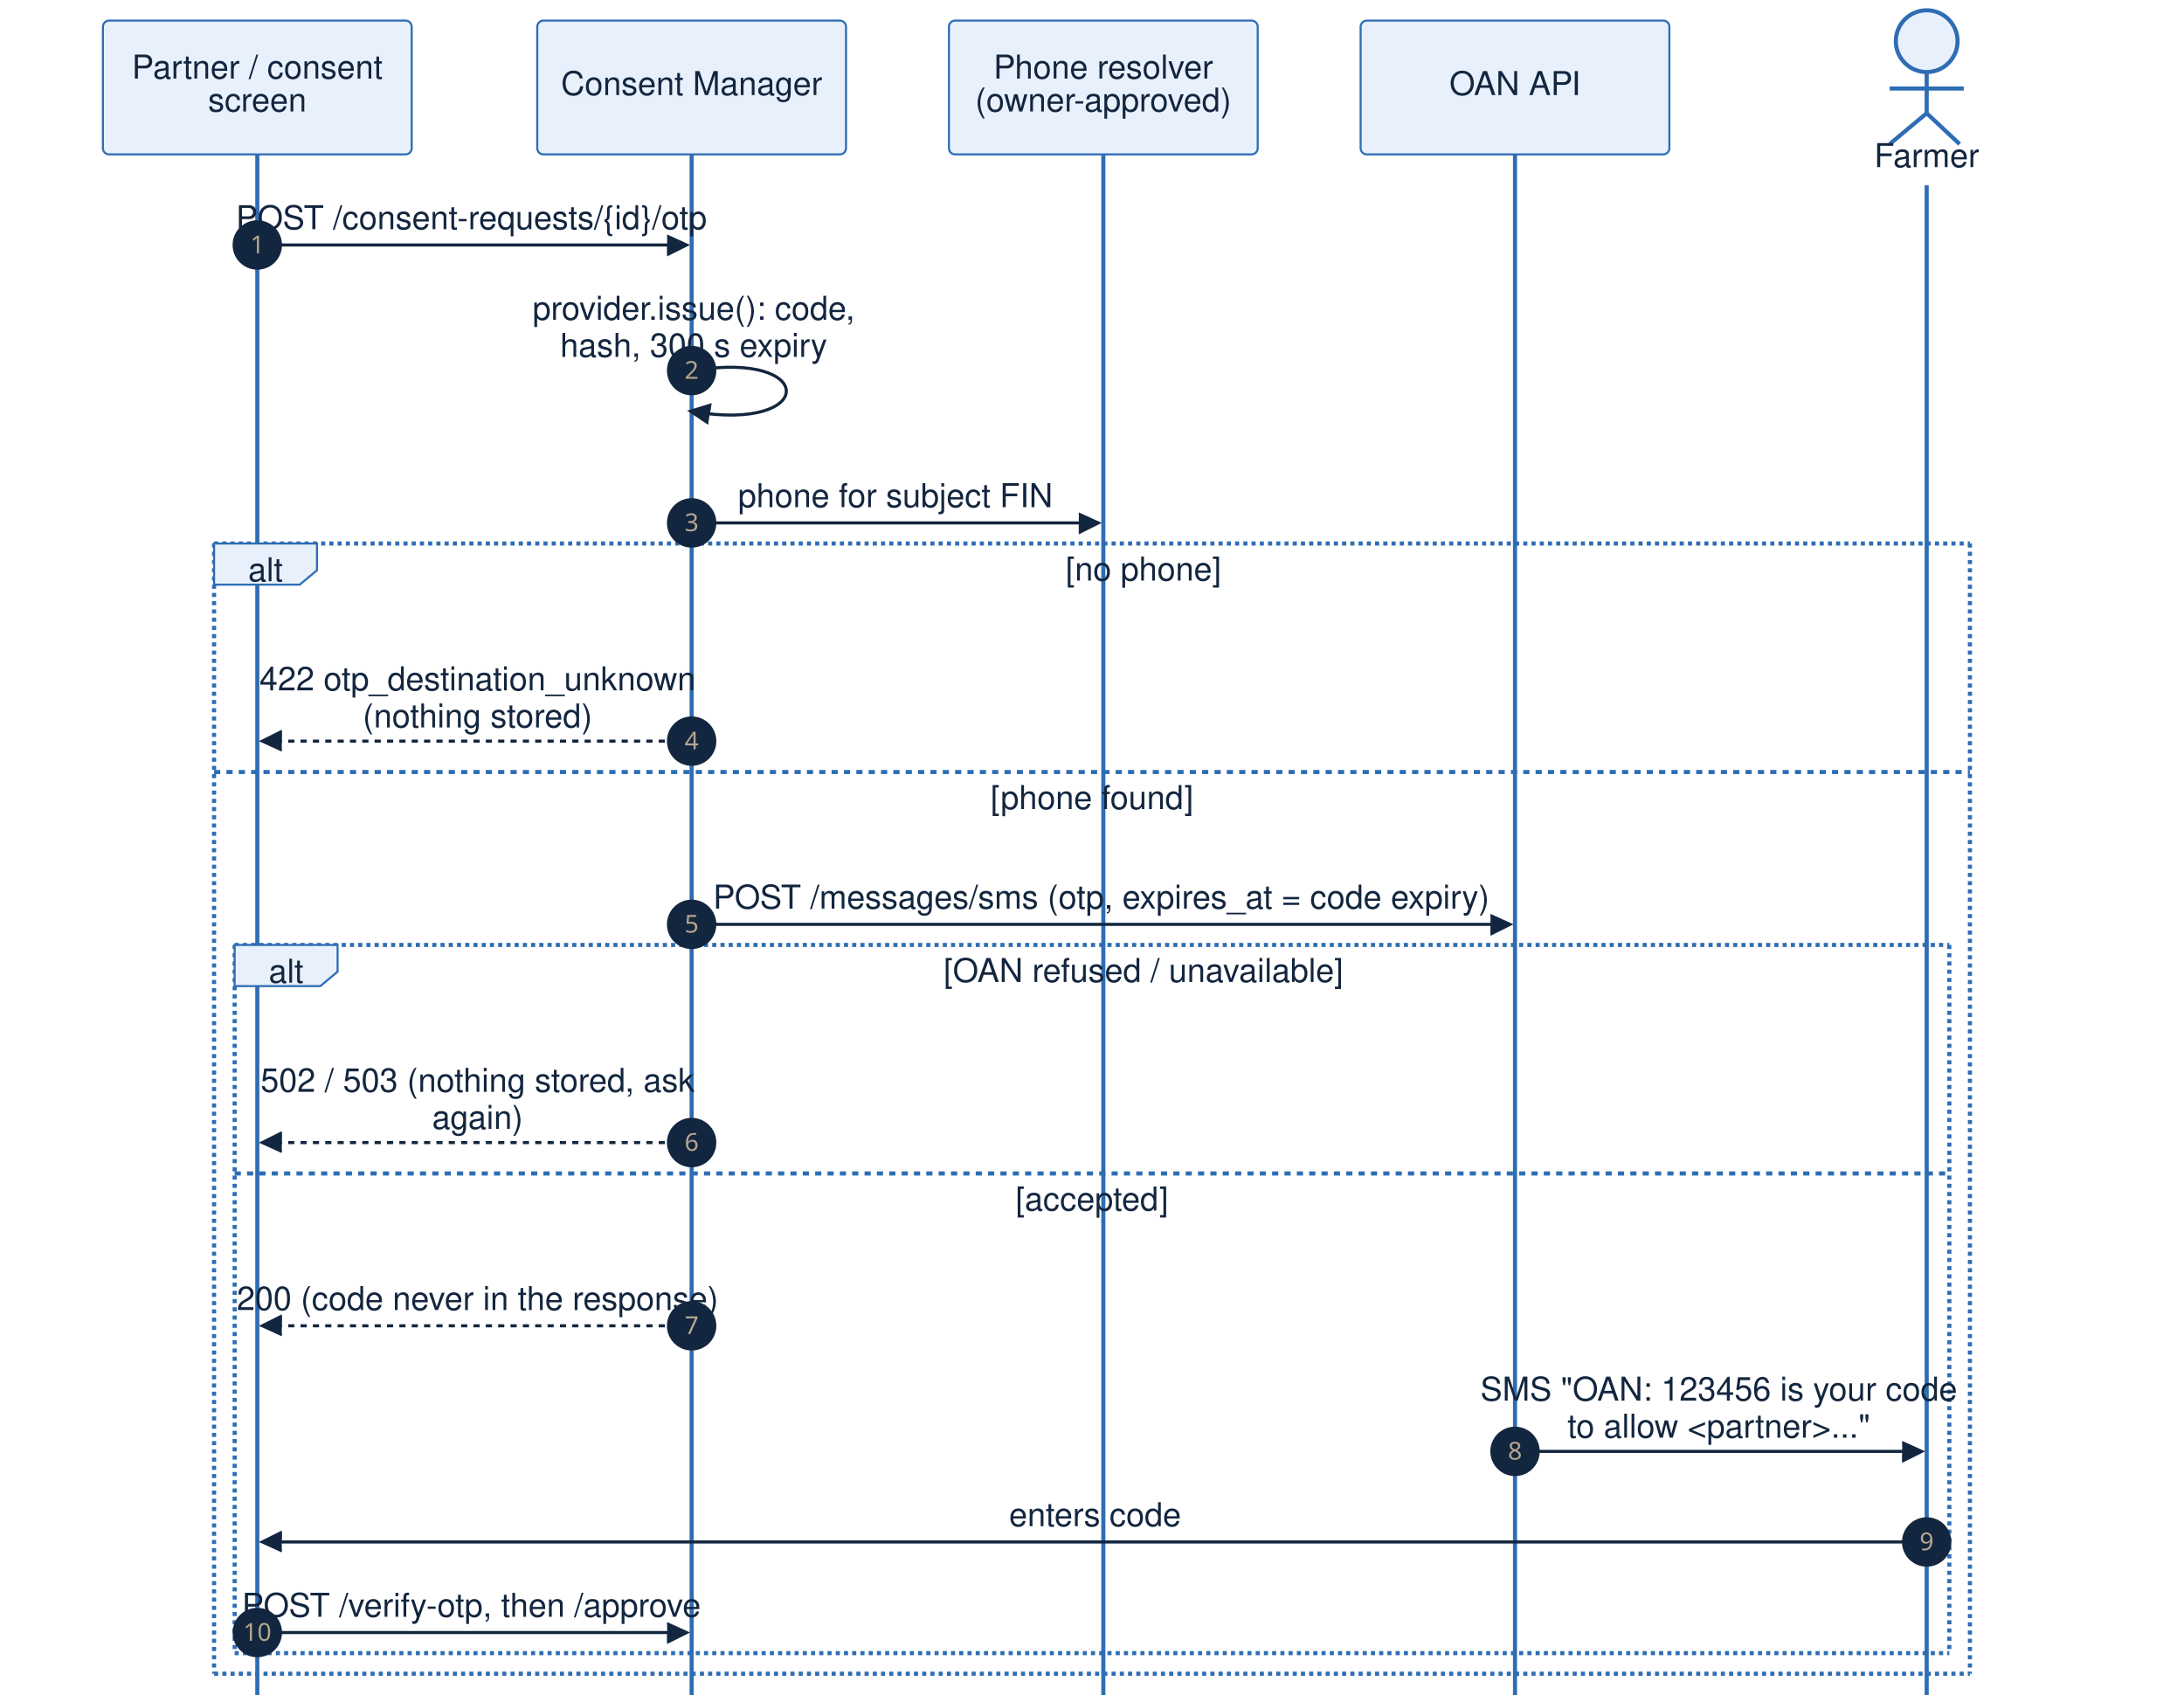
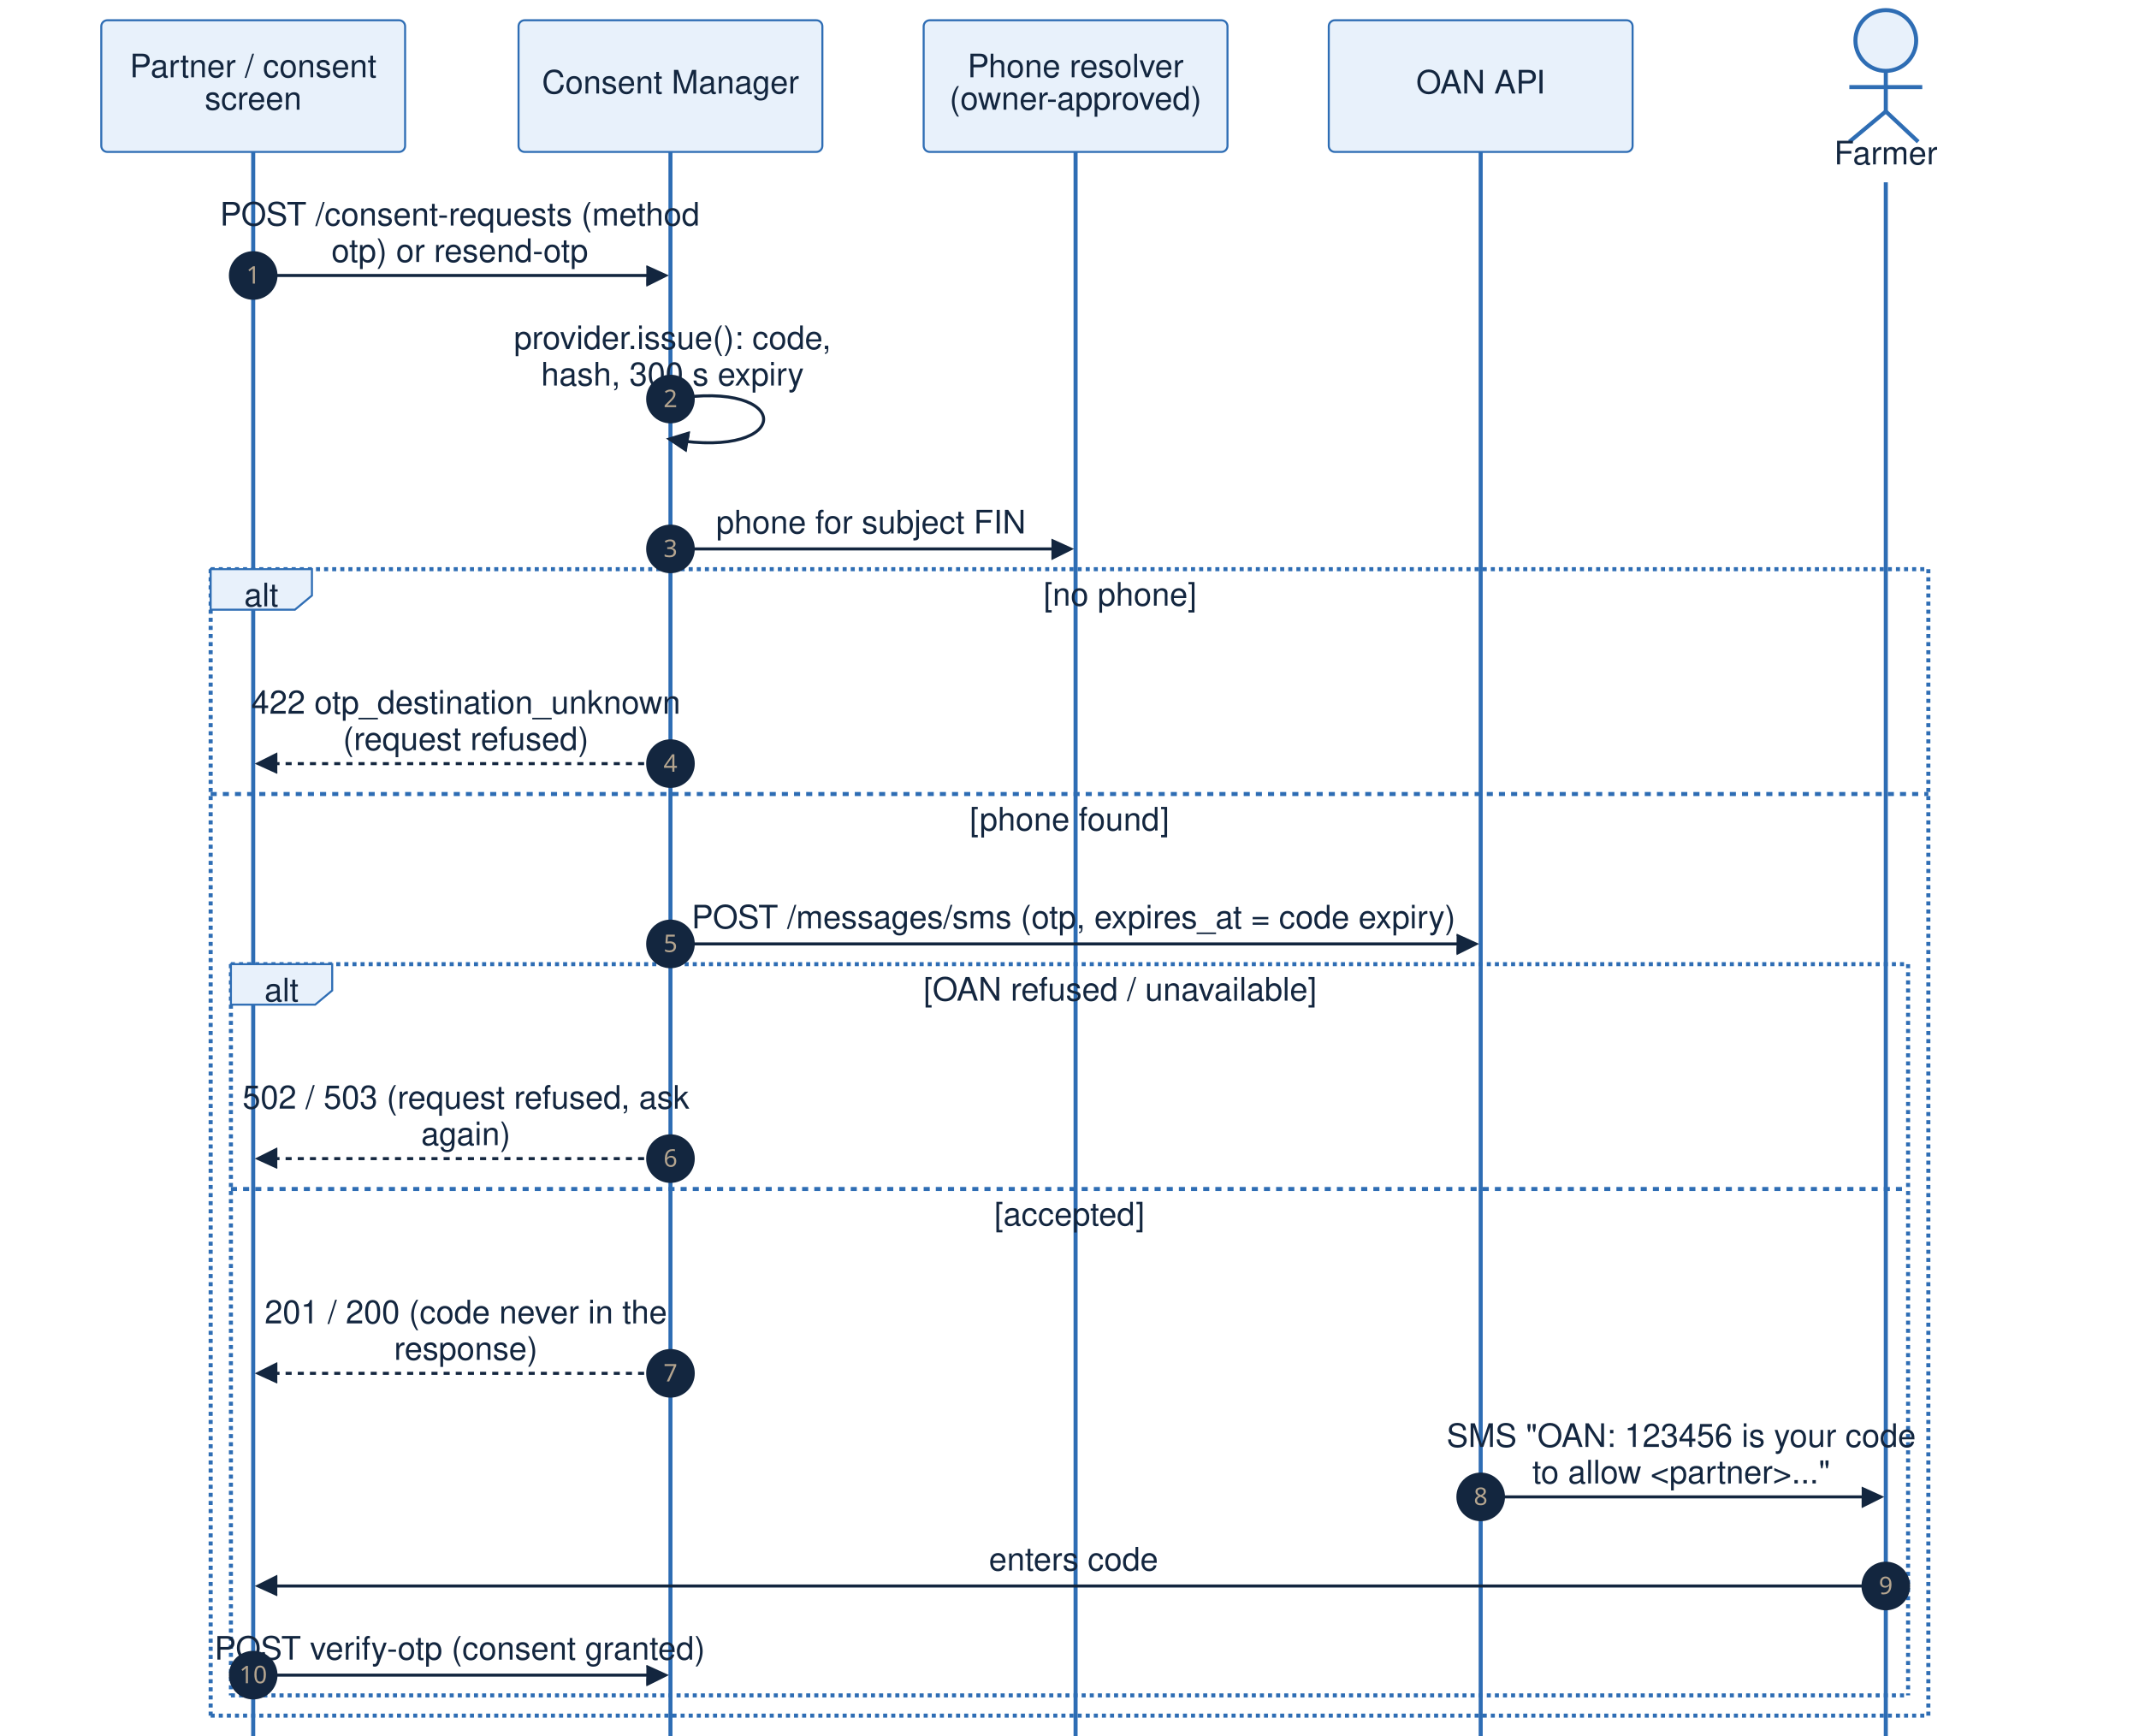
- <svg xmlns="http://www.w3.org/2000/svg" id="my-svg" width="100%" style="max-width: 1061px; background-color: white;" viewBox="-50 -10 1061 823" role="graphics-document document" aria-roledescription="sequence">
+ <svg xmlns="http://www.w3.org/2000/svg" id="my-svg" width="100%" style="max-width: 1056px; background-color: white;" viewBox="-50 -10 1056 857" role="graphics-document document" aria-roledescription="sequence">
  <g>
-     <line id="actor4" x1="886" y1="80" x2="886" y2="2000" class="actor-line 200" stroke-width="0.5px" stroke="#999" name="F" data-et="life-line" data-id="F" />
+     <line id="actor4" x1="881" y1="80" x2="881" y2="2000" class="actor-line 200" stroke-width="0.5px" stroke="#999" name="F" data-et="life-line" data-id="F" />
  </g>
  <g>
-     <line id="actor3" x1="686" y1="65" x2="686" y2="2000" class="actor-line 200" stroke-width="0.5px" stroke="#999" name="OAN" data-et="life-line" data-id="OAN" />
+     <line id="actor3" x1="681" y1="65" x2="681" y2="2000" class="actor-line 200" stroke-width="0.5px" stroke="#999" name="OAN" data-et="life-line" data-id="OAN" />
    <g id="root-3" data-et="participant" data-type="participant" data-id="OAN">
-       <rect x="611" y="0" fill="#eaeaea" stroke="#666" width="150" height="65" name="OAN" rx="3" ry="3" class="actor actor-top" />
-       <text x="686" y="32.5" dominant-baseline="central" alignment-baseline="central" class="actor actor-box" style="text-anchor: middle; font-size: 16px; font-weight: 400;">
-         <tspan x="686" dy="0">OAN API</tspan>
+       <rect x="606" y="0" fill="#eaeaea" stroke="#666" width="150" height="65" name="OAN" rx="3" ry="3" class="actor actor-top" />
+       <text x="681" y="32.5" dominant-baseline="central" alignment-baseline="central" class="actor actor-box" style="text-anchor: middle; font-size: 16px; font-weight: 400;">
+         <tspan x="681" dy="0">OAN API</tspan>
      </text>
    </g>
  </g>
  <g>
-     <line id="actor2" x1="486" y1="65" x2="486" y2="2000" class="actor-line 200" stroke-width="0.5px" stroke="#999" name="Res" data-et="life-line" data-id="Res" />
+     <line id="actor2" x1="481" y1="65" x2="481" y2="2000" class="actor-line 200" stroke-width="0.5px" stroke="#999" name="Res" data-et="life-line" data-id="Res" />
    <g id="root-2" data-et="participant" data-type="participant" data-id="Res">
-       <rect x="411" y="0" fill="#eaeaea" stroke="#666" width="150" height="65" name="Res" rx="3" ry="3" class="actor actor-top" />
-       <text x="486" y="32.5" dominant-baseline="central" alignment-baseline="central" class="actor actor-box" style="text-anchor: middle; font-size: 16px; font-weight: 400;">
-         <tspan x="486" dy="-8">Phone resolver</tspan>
+       <rect x="406" y="0" fill="#eaeaea" stroke="#666" width="150" height="65" name="Res" rx="3" ry="3" class="actor actor-top" />
+       <text x="481" y="32.5" dominant-baseline="central" alignment-baseline="central" class="actor actor-box" style="text-anchor: middle; font-size: 16px; font-weight: 400;">
+         <tspan x="481" dy="-8">Phone resolver</tspan>
      </text>
-       <text x="486" y="32.5" dominant-baseline="central" alignment-baseline="central" class="actor actor-box" style="text-anchor: middle; font-size: 16px; font-weight: 400;">
-         <tspan x="486" dy="8">(owner-approved)</tspan>
+       <text x="481" y="32.5" dominant-baseline="central" alignment-baseline="central" class="actor actor-box" style="text-anchor: middle; font-size: 16px; font-weight: 400;">
+         <tspan x="481" dy="8">(owner-approved)</tspan>
      </text>
    </g>
  </g>
  <g>
-     <line id="actor1" x1="286" y1="65" x2="286" y2="2000" class="actor-line 200" stroke-width="0.5px" stroke="#999" name="CM" data-et="life-line" data-id="CM" />
+     <line id="actor1" x1="281" y1="65" x2="281" y2="2000" class="actor-line 200" stroke-width="0.5px" stroke="#999" name="CM" data-et="life-line" data-id="CM" />
    <g id="root-1" data-et="participant" data-type="participant" data-id="CM">
-       <rect x="211" y="0" fill="#eaeaea" stroke="#666" width="150" height="65" name="CM" rx="3" ry="3" class="actor actor-top" />
-       <text x="286" y="32.5" dominant-baseline="central" alignment-baseline="central" class="actor actor-box" style="text-anchor: middle; font-size: 16px; font-weight: 400;">
-         <tspan x="286" dy="0">Consent Manager</tspan>
+       <rect x="206" y="0" fill="#eaeaea" stroke="#666" width="150" height="65" name="CM" rx="3" ry="3" class="actor actor-top" />
+       <text x="281" y="32.5" dominant-baseline="central" alignment-baseline="central" class="actor actor-box" style="text-anchor: middle; font-size: 16px; font-weight: 400;">
+         <tspan x="281" dy="0">Consent Manager</tspan>
      </text>
    </g>
  </g>
  <g>
    <line id="actor0" x1="75" y1="65" x2="75" y2="2000" class="actor-line 200" stroke-width="0.5px" stroke="#999" name="Partner" data-et="life-line" data-id="Partner" />
    <g id="root-0" data-et="participant" data-type="participant" data-id="Partner">
      <rect x="0" y="0" fill="#eaeaea" stroke="#666" width="150" height="65" name="Partner" rx="3" ry="3" class="actor actor-top" />
      <text x="75" y="32.5" dominant-baseline="central" alignment-baseline="central" class="actor actor-box" style="text-anchor: middle; font-size: 16px; font-weight: 400;">
        <tspan x="75" dy="-8">Partner / consent</tspan>
      </text>
      <text x="75" y="32.5" dominant-baseline="central" alignment-baseline="central" class="actor actor-box" style="text-anchor: middle; font-size: 16px; font-weight: 400;">
        <tspan x="75" dy="8">screen</tspan>
      </text>
    </g>
  </g>
  <style>#my-svg{font-family:Helvetica,Arial,sans-serif;font-size:16px;fill:#13263F;}@keyframes edge-animation-frame{from{stroke-dashoffset:0;}}@keyframes dash{to{stroke-dashoffset:0;}}#my-svg .edge-animation-slow{stroke-dasharray:9,5!important;stroke-dashoffset:900;animation:dash 50s linear infinite;stroke-linecap:round;}#my-svg .edge-animation-fast{stroke-dasharray:9,5!important;stroke-dashoffset:900;animation:dash 20s linear infinite;stroke-linecap:round;}#my-svg .error-icon{fill:#F4F6F8;}#my-svg .error-text{fill:#0b0907;stroke:#0b0907;}#my-svg .edge-thickness-normal{stroke-width:1px;}#my-svg .edge-thickness-thick{stroke-width:3.5px;}#my-svg .edge-pattern-solid{stroke-dasharray:0;}#my-svg .edge-thickness-invisible{stroke-width:0;fill:none;}#my-svg .edge-pattern-dashed{stroke-dasharray:3;}#my-svg .edge-pattern-dotted{stroke-dasharray:2;}#my-svg .marker{fill:#4A5A70;stroke:#4A5A70;}#my-svg .marker.cross{stroke:#4A5A70;}#my-svg svg{font-family:Helvetica,Arial,sans-serif;font-size:16px;}#my-svg p{margin:0;}#my-svg .actor{stroke:#2E6DB4;fill:#E8F1FB;stroke-width:1;}#my-svg rect.actor.outer-path[data-look="neo"]{filter:drop-shadow( 1px 2px 2px rgba(185,185,185,1));}#my-svg rect.note[data-look="neo"]{stroke:#C9A227;fill:#FFF8D6;filter:drop-shadow( 1px 2px 2px rgba(185,185,185,1));}#my-svg text.actor&gt;tspan{fill:#13263F;stroke:none;}#my-svg .actor-line{stroke:#2E6DB4;}#my-svg .innerArc{stroke-width:1.5;stroke-dasharray:none;}#my-svg .messageLine0{stroke-width:1.5;stroke-dasharray:none;stroke:#13263F;}#my-svg .messageLine1{stroke-width:1.5;stroke-dasharray:2,2;stroke:#13263F;}#my-svg [id$="-arrowhead"] path{fill:#13263F;stroke:#13263F;}#my-svg .sequenceNumber{fill:#b5a58f;}#my-svg [id$="-sequencenumber"]{fill:#13263F;}#my-svg [id$="-crosshead"] path{fill:#13263F;stroke:#13263F;}#my-svg .messageText{fill:#13263F;stroke:none;}#my-svg .labelBox{stroke:#2E6DB4;fill:#E8F1FB;filter:none;}#my-svg .labelText,#my-svg .labelText&gt;tspan{fill:#13263F;stroke:none;}#my-svg .loopText,#my-svg .loopText&gt;tspan{fill:#13263F;stroke:none;}#my-svg .sectionTitle,#my-svg .sectionTitle&gt;tspan{fill:#13263F;stroke:none;}#my-svg .loopLine{stroke-width:2px;stroke-dasharray:2,2;stroke:#2E6DB4;fill:#2E6DB4;}#my-svg .note{stroke:#C9A227;fill:#FFF8D6;}#my-svg .noteText,#my-svg .noteText&gt;tspan{fill:#333;stroke:none;font-weight:normal;}#my-svg .activation0{fill:#FFF4E0;stroke:hsl(38.71, 100%, 83.922%);}#my-svg .activation1{fill:#FFF4E0;stroke:hsl(38.71, 100%, 83.922%);}#my-svg .activation2{fill:#FFF4E0;stroke:hsl(38.71, 100%, 83.922%);}#my-svg .actorPopupMenu{position:absolute;}#my-svg .actorPopupMenuPanel{position:absolute;fill:#E8F1FB;box-shadow:0px 8px 16px 0px rgba(0,0,0,0.2);filter:drop-shadow(3px 5px 2px rgb(0 0 0 / 0.4));}#my-svg .actor-man circle,#my-svg line{fill:#E8F1FB;stroke-width:2px;}#my-svg g rect.rect{filter:drop-shadow( 1px 2px 2px rgba(185,185,185,1));stroke:#2E6DB4;}#my-svg .node .neo-node{stroke:#2E6DB4;}#my-svg [data-look="neo"].node rect,#my-svg [data-look="neo"].cluster rect,#my-svg [data-look="neo"].node polygon{stroke:url(#my-svg-gradient);filter:drop-shadow( 1px 2px 2px rgba(185,185,185,1));}#my-svg [data-look="neo"].swimlane.cluster rect{filter:none;}#my-svg [data-look="neo"].node path{stroke:url(#my-svg-gradient);stroke-width:1px;}#my-svg [data-look="neo"].node .outer-path{filter:drop-shadow( 1px 2px 2px rgba(185,185,185,1));}#my-svg [data-look="neo"].node .neo-line path{stroke:#2E6DB4;filter:none;}#my-svg [data-look="neo"].node circle{stroke:url(#my-svg-gradient);filter:drop-shadow( 1px 2px 2px rgba(185,185,185,1));}#my-svg [data-look="neo"].node circle .state-start{fill:#000000;}#my-svg [data-look="neo"].icon-shape .icon{fill:url(#my-svg-gradient);filter:drop-shadow( 1px 2px 2px rgba(185,185,185,1));}#my-svg [data-look="neo"].icon-shape .icon-neo path{stroke:url(#my-svg-gradient);filter:drop-shadow( 1px 2px 2px rgba(185,185,185,1));}#my-svg :root{--mermaid-font-family:"trebuchet ms",verdana,arial,sans-serif;}</style>
  <g />
  <defs>
    <symbol id="my-svg-computer" width="24" height="24">
      <path transform="scale(.5)" d="M2 2v13h20v-13h-20zm18 11h-16v-9h16v9zm-10.228 6l.466-1h3.524l.467 1h-4.457zm14.228 3h-24l2-6h2.104l-1.33 4h18.45l-1.297-4h2.073l2 6zm-5-10h-14v-7h14v7z" />
    </symbol>
  </defs>
  <defs>
    <symbol id="my-svg-database" fill-rule="evenodd" clip-rule="evenodd">
      <path transform="scale(.5)" d="M12.258.001l.256.004.255.005.253.008.251.01.249.012.247.015.246.016.242.019.241.02.239.023.236.024.233.027.231.028.229.031.225.032.223.034.22.036.217.038.214.04.211.041.208.043.205.045.201.046.198.048.194.05.191.051.187.053.183.054.18.056.175.057.172.059.168.06.163.061.16.063.155.064.15.066.074.033.073.033.071.034.07.034.069.035.068.035.067.035.066.035.064.036.064.036.062.036.06.036.06.037.058.037.058.037.055.038.055.038.053.038.052.038.051.039.05.039.048.039.047.039.045.04.044.04.043.04.041.04.04.041.039.041.037.041.036.041.034.041.033.042.032.042.03.042.029.042.027.042.026.043.024.043.023.043.021.043.02.043.018.044.017.043.015.044.013.044.012.044.011.045.009.044.007.045.006.045.004.045.002.045.001.045v17l-.001.045-.002.045-.004.045-.006.045-.007.045-.009.044-.011.045-.012.044-.013.044-.015.044-.017.043-.018.044-.02.043-.021.043-.023.043-.024.043-.026.043-.027.042-.029.042-.03.042-.032.042-.033.042-.034.041-.036.041-.037.041-.039.041-.04.041-.041.04-.043.04-.044.04-.045.04-.047.039-.048.039-.05.039-.051.039-.052.038-.053.038-.055.038-.055.038-.058.037-.058.037-.06.037-.06.036-.062.036-.064.036-.064.036-.066.035-.067.035-.068.035-.069.035-.07.034-.071.034-.073.033-.074.033-.15.066-.155.064-.16.063-.163.061-.168.06-.172.059-.175.057-.18.056-.183.054-.187.053-.191.051-.194.05-.198.048-.201.046-.205.045-.208.043-.211.041-.214.04-.217.038-.22.036-.223.034-.225.032-.229.031-.231.028-.233.027-.236.024-.239.023-.241.02-.242.019-.246.016-.247.015-.249.012-.251.01-.253.008-.255.005-.256.004-.258.001-.258-.001-.256-.004-.255-.005-.253-.008-.251-.01-.249-.012-.247-.015-.245-.016-.243-.019-.241-.02-.238-.023-.236-.024-.234-.027-.231-.028-.228-.031-.226-.032-.223-.034-.22-.036-.217-.038-.214-.04-.211-.041-.208-.043-.204-.045-.201-.046-.198-.048-.195-.05-.19-.051-.187-.053-.184-.054-.179-.056-.176-.057-.172-.059-.167-.06-.164-.061-.159-.063-.155-.064-.151-.066-.074-.033-.072-.033-.072-.034-.07-.034-.069-.035-.068-.035-.067-.035-.066-.035-.064-.036-.063-.036-.062-.036-.061-.036-.06-.037-.058-.037-.057-.037-.056-.038-.055-.038-.053-.038-.052-.038-.051-.039-.049-.039-.049-.039-.046-.039-.046-.04-.044-.04-.043-.04-.041-.04-.04-.041-.039-.041-.037-.041-.036-.041-.034-.041-.033-.042-.032-.042-.03-.042-.029-.042-.027-.042-.026-.043-.024-.043-.023-.043-.021-.043-.02-.043-.018-.044-.017-.043-.015-.044-.013-.044-.012-.044-.011-.045-.009-.044-.007-.045-.006-.045-.004-.045-.002-.045-.001-.045v-17l.001-.045.002-.045.004-.045.006-.045.007-.045.009-.044.011-.045.012-.044.013-.044.015-.044.017-.043.018-.044.02-.043.021-.043.023-.043.024-.043.026-.043.027-.042.029-.042.03-.042.032-.042.033-.042.034-.041.036-.041.037-.041.039-.041.04-.041.041-.04.043-.04.044-.04.046-.04.046-.039.049-.039.049-.039.051-.039.052-.038.053-.038.055-.038.056-.038.057-.037.058-.037.06-.037.061-.036.062-.036.063-.036.064-.036.066-.035.067-.035.068-.035.069-.035.07-.034.072-.034.072-.033.074-.033.151-.066.155-.064.159-.063.164-.061.167-.06.172-.059.176-.057.179-.056.184-.054.187-.053.19-.051.195-.05.198-.048.201-.046.204-.045.208-.043.211-.041.214-.04.217-.038.22-.036.223-.034.226-.032.228-.031.231-.028.234-.027.236-.024.238-.023.241-.02.243-.019.245-.016.247-.015.249-.012.251-.01.253-.008.255-.005.256-.004.258-.001.258.001zm-9.258 20.499v.01l.001.021.003.021.004.022.005.021.006.022.007.022.009.023.01.022.011.023.012.023.013.023.015.023.016.024.017.023.018.024.019.024.021.024.022.025.023.024.024.025.052.049.056.05.061.051.066.051.07.051.075.051.079.052.084.052.088.052.092.052.097.052.102.051.105.052.11.052.114.051.119.051.123.051.127.05.131.05.135.05.139.048.144.049.147.047.152.047.155.047.16.045.163.045.167.043.171.043.176.041.178.041.183.039.187.039.19.037.194.035.197.035.202.033.204.031.209.03.212.029.216.027.219.025.222.024.226.021.23.02.233.018.236.016.24.015.243.012.246.01.249.008.253.005.256.004.259.001.26-.001.257-.004.254-.005.25-.008.247-.011.244-.012.241-.014.237-.016.233-.018.231-.021.226-.021.224-.024.22-.026.216-.027.212-.028.21-.031.205-.031.202-.034.198-.034.194-.036.191-.037.187-.039.183-.04.179-.04.175-.042.172-.043.168-.044.163-.045.16-.046.155-.046.152-.047.148-.048.143-.049.139-.049.136-.05.131-.05.126-.05.123-.051.118-.052.114-.051.11-.052.106-.052.101-.052.096-.052.092-.052.088-.053.083-.051.079-.052.074-.052.07-.051.065-.051.06-.051.056-.05.051-.05.023-.024.023-.025.021-.024.02-.024.019-.024.018-.024.017-.024.015-.023.014-.024.013-.023.012-.023.01-.023.01-.022.008-.022.006-.022.006-.022.004-.022.004-.021.001-.021.001-.021v-4.127l-.077.055-.08.053-.083.054-.085.053-.087.052-.09.052-.093.051-.095.05-.097.05-.1.049-.102.049-.105.048-.106.047-.109.047-.111.046-.114.045-.115.045-.118.044-.12.043-.122.042-.124.042-.126.041-.128.04-.13.04-.132.038-.134.038-.135.037-.138.037-.139.035-.142.035-.143.034-.144.033-.147.032-.148.031-.15.03-.151.03-.153.029-.154.027-.156.027-.158.026-.159.025-.161.024-.162.023-.163.022-.165.021-.166.02-.167.019-.169.018-.169.017-.171.016-.173.015-.173.014-.175.013-.175.012-.177.011-.178.01-.179.008-.179.008-.181.006-.182.005-.182.004-.184.003-.184.002h-.37l-.184-.002-.184-.003-.182-.004-.182-.005-.181-.006-.179-.008-.179-.008-.178-.01-.176-.011-.176-.012-.175-.013-.173-.014-.172-.015-.171-.016-.17-.017-.169-.018-.167-.019-.166-.02-.165-.021-.163-.022-.162-.023-.161-.024-.159-.025-.157-.026-.156-.027-.155-.027-.153-.029-.151-.03-.15-.03-.148-.031-.146-.032-.145-.033-.143-.034-.141-.035-.14-.035-.137-.037-.136-.037-.134-.038-.132-.038-.13-.04-.128-.04-.126-.041-.124-.042-.122-.042-.12-.044-.117-.043-.116-.045-.113-.045-.112-.046-.109-.047-.106-.047-.105-.048-.102-.049-.1-.049-.097-.05-.095-.05-.093-.052-.09-.051-.087-.052-.085-.053-.083-.054-.08-.054-.077-.054v4.127zm0-5.654v.011l.001.021.003.021.004.021.005.022.006.022.007.022.009.022.01.022.011.023.012.023.013.023.015.024.016.023.017.024.018.024.019.024.021.024.022.024.023.025.024.024.052.05.056.05.061.05.066.051.07.051.075.052.079.051.084.052.088.052.092.052.097.052.102.052.105.052.11.051.114.051.119.052.123.05.127.051.131.05.135.049.139.049.144.048.147.048.152.047.155.046.16.045.163.045.167.044.171.042.176.042.178.04.183.04.187.038.19.037.194.036.197.034.202.033.204.032.209.03.212.028.216.027.219.025.222.024.226.022.23.02.233.018.236.016.24.014.243.012.246.01.249.008.253.006.256.003.259.001.26-.001.257-.003.254-.006.25-.008.247-.01.244-.012.241-.015.237-.016.233-.018.231-.02.226-.022.224-.024.22-.025.216-.027.212-.029.21-.03.205-.032.202-.033.198-.035.194-.036.191-.037.187-.039.183-.039.179-.041.175-.042.172-.043.168-.044.163-.045.16-.045.155-.047.152-.047.148-.048.143-.048.139-.05.136-.049.131-.05.126-.051.123-.051.118-.051.114-.052.11-.052.106-.052.101-.052.096-.052.092-.052.088-.052.083-.052.079-.052.074-.051.07-.052.065-.051.06-.05.056-.051.051-.049.023-.025.023-.024.021-.025.02-.024.019-.024.018-.024.017-.024.015-.023.014-.023.013-.024.012-.022.01-.023.01-.023.008-.022.006-.022.006-.022.004-.021.004-.022.001-.021.001-.021v-4.139l-.077.054-.08.054-.083.054-.085.052-.087.053-.09.051-.093.051-.095.051-.097.05-.1.049-.102.049-.105.048-.106.047-.109.047-.111.046-.114.045-.115.044-.118.044-.12.044-.122.042-.124.042-.126.041-.128.04-.13.039-.132.039-.134.038-.135.037-.138.036-.139.036-.142.035-.143.033-.144.033-.147.033-.148.031-.15.03-.151.03-.153.028-.154.028-.156.027-.158.026-.159.025-.161.024-.162.023-.163.022-.165.021-.166.02-.167.019-.169.018-.169.017-.171.016-.173.015-.173.014-.175.013-.175.012-.177.011-.178.009-.179.009-.179.007-.181.007-.182.005-.182.004-.184.003-.184.002h-.37l-.184-.002-.184-.003-.182-.004-.182-.005-.181-.007-.179-.007-.179-.009-.178-.009-.176-.011-.176-.012-.175-.013-.173-.014-.172-.015-.171-.016-.17-.017-.169-.018-.167-.019-.166-.02-.165-.021-.163-.022-.162-.023-.161-.024-.159-.025-.157-.026-.156-.027-.155-.028-.153-.028-.151-.03-.15-.03-.148-.031-.146-.033-.145-.033-.143-.033-.141-.035-.14-.036-.137-.036-.136-.037-.134-.038-.132-.039-.13-.039-.128-.04-.126-.041-.124-.042-.122-.043-.12-.043-.117-.044-.116-.044-.113-.046-.112-.046-.109-.046-.106-.047-.105-.048-.102-.049-.1-.049-.097-.05-.095-.051-.093-.051-.09-.051-.087-.053-.085-.052-.083-.054-.08-.054-.077-.054v4.139zm0-5.666v.011l.001.02.003.022.004.021.005.022.006.021.007.022.009.023.01.022.011.023.012.023.013.023.015.023.016.024.017.024.018.023.019.024.021.025.022.024.023.024.024.025.052.05.056.05.061.05.066.051.07.051.075.052.079.051.084.052.088.052.092.052.097.052.102.052.105.051.11.052.114.051.119.051.123.051.127.05.131.05.135.05.139.049.144.048.147.048.152.047.155.046.16.045.163.045.167.043.171.043.176.042.178.04.183.04.187.038.19.037.194.036.197.034.202.033.204.032.209.03.212.028.216.027.219.025.222.024.226.021.23.02.233.018.236.017.24.014.243.012.246.01.249.008.253.006.256.003.259.001.26-.001.257-.003.254-.006.25-.008.247-.01.244-.013.241-.014.237-.016.233-.018.231-.02.226-.022.224-.024.22-.025.216-.027.212-.029.21-.03.205-.032.202-.033.198-.035.194-.036.191-.037.187-.039.183-.039.179-.041.175-.042.172-.043.168-.044.163-.045.16-.045.155-.047.152-.047.148-.048.143-.049.139-.049.136-.049.131-.051.126-.05.123-.051.118-.052.114-.051.11-.052.106-.052.101-.052.096-.052.092-.052.088-.052.083-.052.079-.052.074-.052.07-.051.065-.051.06-.051.056-.05.051-.049.023-.025.023-.025.021-.024.02-.024.019-.024.018-.024.017-.024.015-.023.014-.024.013-.023.012-.023.01-.022.01-.023.008-.022.006-.022.006-.022.004-.022.004-.021.001-.021.001-.021v-4.153l-.077.054-.08.054-.083.053-.085.053-.087.053-.09.051-.093.051-.095.051-.097.05-.1.049-.102.048-.105.048-.106.048-.109.046-.111.046-.114.046-.115.044-.118.044-.12.043-.122.043-.124.042-.126.041-.128.04-.13.039-.132.039-.134.038-.135.037-.138.036-.139.036-.142.034-.143.034-.144.033-.147.032-.148.032-.15.03-.151.03-.153.028-.154.028-.156.027-.158.026-.159.024-.161.024-.162.023-.163.023-.165.021-.166.02-.167.019-.169.018-.169.017-.171.016-.173.015-.173.014-.175.013-.175.012-.177.01-.178.01-.179.009-.179.007-.181.006-.182.006-.182.004-.184.003-.184.001-.185.001-.185-.001-.184-.001-.184-.003-.182-.004-.182-.006-.181-.006-.179-.007-.179-.009-.178-.01-.176-.01-.176-.012-.175-.013-.173-.014-.172-.015-.171-.016-.17-.017-.169-.018-.167-.019-.166-.02-.165-.021-.163-.023-.162-.023-.161-.024-.159-.024-.157-.026-.156-.027-.155-.028-.153-.028-.151-.03-.15-.03-.148-.032-.146-.032-.145-.033-.143-.034-.141-.034-.14-.036-.137-.036-.136-.037-.134-.038-.132-.039-.13-.039-.128-.041-.126-.041-.124-.041-.122-.043-.12-.043-.117-.044-.116-.044-.113-.046-.112-.046-.109-.046-.106-.048-.105-.048-.102-.048-.1-.05-.097-.049-.095-.051-.093-.051-.09-.052-.087-.052-.085-.053-.083-.053-.08-.054-.077-.054v4.153zm8.74-8.179l-.257.004-.254.005-.25.008-.247.011-.244.012-.241.014-.237.016-.233.018-.231.021-.226.022-.224.023-.22.026-.216.027-.212.028-.21.031-.205.032-.202.033-.198.034-.194.036-.191.038-.187.038-.183.04-.179.041-.175.042-.172.043-.168.043-.163.045-.16.046-.155.046-.152.048-.148.048-.143.048-.139.049-.136.05-.131.05-.126.051-.123.051-.118.051-.114.052-.11.052-.106.052-.101.052-.096.052-.092.052-.088.052-.083.052-.079.052-.074.051-.07.052-.065.051-.06.05-.056.05-.051.05-.023.025-.023.024-.021.024-.02.025-.019.024-.018.024-.017.023-.015.024-.014.023-.013.023-.012.023-.01.023-.01.022-.008.022-.006.023-.006.021-.004.022-.004.021-.001.021-.001.021.001.021.001.021.004.021.004.022.006.021.006.023.008.022.01.022.01.023.012.023.013.023.014.023.015.024.017.023.018.024.019.024.02.025.021.024.023.024.023.025.051.05.056.05.06.05.065.051.07.052.074.051.079.052.083.052.088.052.092.052.096.052.101.052.106.052.11.052.114.052.118.051.123.051.126.051.131.05.136.05.139.049.143.048.148.048.152.048.155.046.16.046.163.045.168.043.172.043.175.042.179.041.183.04.187.038.191.038.194.036.198.034.202.033.205.032.21.031.212.028.216.027.22.026.224.023.226.022.231.021.233.018.237.016.241.014.244.012.247.011.25.008.254.005.257.004.26.001.26-.001.257-.004.254-.005.25-.008.247-.011.244-.012.241-.014.237-.016.233-.018.231-.021.226-.022.224-.023.22-.026.216-.027.212-.028.21-.031.205-.032.202-.033.198-.034.194-.036.191-.038.187-.038.183-.04.179-.041.175-.042.172-.043.168-.043.163-.045.16-.046.155-.046.152-.048.148-.048.143-.048.139-.049.136-.05.131-.05.126-.051.123-.051.118-.051.114-.052.11-.052.106-.052.101-.052.096-.052.092-.052.088-.052.083-.052.079-.052.074-.051.07-.052.065-.051.06-.05.056-.05.051-.05.023-.025.023-.024.021-.024.02-.025.019-.024.018-.024.017-.023.015-.024.014-.023.013-.023.012-.023.01-.023.01-.022.008-.022.006-.023.006-.021.004-.022.004-.021.001-.021.001-.021-.001-.021-.001-.021-.004-.021-.004-.022-.006-.021-.006-.023-.008-.022-.01-.022-.01-.023-.012-.023-.013-.023-.014-.023-.015-.024-.017-.023-.018-.024-.019-.024-.02-.025-.021-.024-.023-.024-.023-.025-.051-.05-.056-.05-.06-.05-.065-.051-.07-.052-.074-.051-.079-.052-.083-.052-.088-.052-.092-.052-.096-.052-.101-.052-.106-.052-.11-.052-.114-.052-.118-.051-.123-.051-.126-.051-.131-.05-.136-.05-.139-.049-.143-.048-.148-.048-.152-.048-.155-.046-.16-.046-.163-.045-.168-.043-.172-.043-.175-.042-.179-.041-.183-.04-.187-.038-.191-.038-.194-.036-.198-.034-.202-.033-.205-.032-.21-.031-.212-.028-.216-.027-.22-.026-.224-.023-.226-.022-.231-.021-.233-.018-.237-.016-.241-.014-.244-.012-.247-.011-.25-.008-.254-.005-.257-.004-.26-.001-.26.001z" />
    </symbol>
  </defs>
  <defs>
    <symbol id="my-svg-clock" width="24" height="24">
      <path transform="scale(.5)" d="M12 2c5.514 0 10 4.486 10 10s-4.486 10-10 10-10-4.486-10-10 4.486-10 10-10zm0-2c-6.627 0-12 5.373-12 12s5.373 12 12 12 12-5.373 12-12-5.373-12-12-12zm5.848 12.459c.202.038.202.333.001.372-1.907.361-6.045 1.111-6.547 1.111-.719 0-1.301-.582-1.301-1.301 0-.512.77-5.447 1.125-7.445.034-.192.312-.181.343.014l.985 6.238 5.394 1.011z" />
    </symbol>
  </defs>
  <defs>
    <marker id="my-svg-arrowhead" refX="7.9" refY="5" markerUnits="userSpaceOnUse" markerWidth="12" markerHeight="12" orient="auto-start-reverse">
      <path d="M -1 0 L 10 5 L 0 10 z" />
    </marker>
  </defs>
  <defs>
    <marker id="my-svg-crosshead" markerWidth="15" markerHeight="8" orient="auto" refX="4" refY="4.5">
      <path fill="none" stroke="#000000" stroke-width="1pt" d="M 1,2 L 6,7 M 6,2 L 1,7" style="stroke-dasharray: 0, 0;" />
    </marker>
  </defs>
  <defs>
    <marker id="my-svg-filled-head" refX="15.5" refY="7" markerWidth="20" markerHeight="28" orient="auto">
      <path d="M 18,7 L9,13 L14,7 L9,1 Z" />
    </marker>
  </defs>
  <defs>
    <marker id="my-svg-sequencenumber" refX="15" refY="15" markerWidth="60" markerHeight="40" orient="auto">
      <circle cx="15" cy="15" r="6" />
    </marker>
  </defs>
  <defs>
    <marker id="my-svg-solidTopArrowHead" refX="7.9" refY="7.25" markerUnits="userSpaceOnUse" markerWidth="12" markerHeight="12" orient="auto-start-reverse">
      <path d="M 0 0 L 10 8 L 0 8 z" />
    </marker>
  </defs>
  <defs>
    <marker id="my-svg-solidBottomArrowHead" refX="7.9" refY="0.75" markerUnits="userSpaceOnUse" markerWidth="12" markerHeight="12" orient="auto-start-reverse">
      <path d="M 0 0 L 10 0 L 0 8 z" />
    </marker>
  </defs>
  <defs>
    <marker id="my-svg-stickTopArrowHead" refX="7.5" refY="7" markerUnits="userSpaceOnUse" markerWidth="12" markerHeight="12" orient="auto-start-reverse">
      <path d="M 0 0 L 7 7" stroke="black" stroke-width="1.5" fill="none" />
    </marker>
  </defs>
  <defs>
    <marker id="my-svg-stickBottomArrowHead" refX="7.5" refY="0" markerUnits="userSpaceOnUse" markerWidth="12" markerHeight="12" orient="auto-start-reverse">
      <path d="M 0 7 L 7 0" stroke="black" stroke-width="1.5" fill="none" />
    </marker>
  </defs>
  <g data-et="control-structure" data-id="i15">
-     <line x1="64" y1="449" x2="897" y2="449" class="loopLine" />
-     <line x1="897" y1="449" x2="897" y2="793" class="loopLine" />
-     <line x1="64" y1="793" x2="897" y2="793" class="loopLine" />
-     <line x1="64" y1="449" x2="64" y2="793" class="loopLine" />
-     <line x1="64" y1="560" x2="897" y2="560" class="loopLine" style="stroke-dasharray: 3, 3;" />
-     <polygon points="64,449 114,449 114,462 105.6,469 64,469" class="labelBox" />
-     <text x="89" y="462" text-anchor="middle" dominant-baseline="middle" alignment-baseline="middle" class="labelText" style="font-size: 16px; font-weight: 400;">alt</text>
-     <text x="505.5" y="467" text-anchor="middle" class="loopText" style="font-size: 16px; font-weight: 400;">
-       <tspan x="505.5">[OAN refused / unavailable]</tspan>
+     <line x1="64" y1="466" x2="892" y2="466" class="loopLine" />
+     <line x1="892" y1="466" x2="892" y2="827" class="loopLine" />
+     <line x1="64" y1="827" x2="892" y2="827" class="loopLine" />
+     <line x1="64" y1="466" x2="64" y2="827" class="loopLine" />
+     <line x1="64" y1="577" x2="892" y2="577" class="loopLine" style="stroke-dasharray: 3, 3;" />
+     <polygon points="64,466 114,466 114,479 105.6,486 64,486" class="labelBox" />
+     <text x="89" y="479" text-anchor="middle" dominant-baseline="middle" alignment-baseline="middle" class="labelText" style="font-size: 16px; font-weight: 400;">alt</text>
+     <text x="503" y="484" text-anchor="middle" class="loopText" style="font-size: 16px; font-weight: 400;">
+       <tspan x="503">[OAN refused / unavailable]</tspan>
    </text>
-     <text x="480.5" y="578" text-anchor="middle" class="sectionTitle" style="font-size: 16px; font-weight: 400;">[accepted]</text>
+     <text x="478" y="595" text-anchor="middle" class="sectionTitle" style="font-size: 16px; font-weight: 400;">[accepted]</text>
  </g>
  <g data-et="control-structure" data-id="i16">
-     <line x1="54" y1="254" x2="907" y2="254" class="loopLine" />
-     <line x1="907" y1="254" x2="907" y2="803" class="loopLine" />
-     <line x1="54" y1="803" x2="907" y2="803" class="loopLine" />
-     <line x1="54" y1="254" x2="54" y2="803" class="loopLine" />
-     <line x1="54" y1="365" x2="907" y2="365" class="loopLine" style="stroke-dasharray: 3, 3;" />
-     <polygon points="54,254 104,254 104,267 95.6,274 54,274" class="labelBox" />
-     <text x="79" y="267" text-anchor="middle" dominant-baseline="middle" alignment-baseline="middle" class="labelText" style="font-size: 16px; font-weight: 400;">alt</text>
-     <text x="505.5" y="272" text-anchor="middle" class="loopText" style="font-size: 16px; font-weight: 400;">
-       <tspan x="505.5">[no phone]</tspan>
+     <line x1="54" y1="271" x2="902" y2="271" class="loopLine" />
+     <line x1="902" y1="271" x2="902" y2="837" class="loopLine" />
+     <line x1="54" y1="837" x2="902" y2="837" class="loopLine" />
+     <line x1="54" y1="271" x2="54" y2="837" class="loopLine" />
+     <line x1="54" y1="382" x2="902" y2="382" class="loopLine" style="stroke-dasharray: 3, 3;" />
+     <polygon points="54,271 104,271 104,284 95.6,291 54,291" class="labelBox" />
+     <text x="79" y="284" text-anchor="middle" dominant-baseline="middle" alignment-baseline="middle" class="labelText" style="font-size: 16px; font-weight: 400;">alt</text>
+     <text x="503" y="289" text-anchor="middle" class="loopText" style="font-size: 16px; font-weight: 400;">
+       <tspan x="503">[no phone]</tspan>
    </text>
-     <text x="480.5" y="383" text-anchor="middle" class="sectionTitle" style="font-size: 16px; font-weight: 400;">[phone found]</text>
+     <text x="478" y="400" text-anchor="middle" class="sectionTitle" style="font-size: 16px; font-weight: 400;">[phone found]</text>
  </g>
  <g class="actor-man actor-top" name="F" data-et="participant" data-type="actor" data-id="F" style="stroke: rgb(46, 109, 180);">
-     <line id="actor-man-torso4" x1="886" y1="25" x2="886" y2="45" />
-     <line id="actor-man-arms4" x1="868" y1="33" x2="904" y2="33" />
-     <line x1="868" y1="60" x2="886" y2="45" />
-     <line x1="886" y1="45" x2="902" y2="60" />
-     <circle cx="886" cy="10" r="15" width="150" height="65" />
-     <text x="886" y="67.5" dominant-baseline="central" alignment-baseline="central" class="actor actor-man" style="text-anchor: middle; font-size: 16px; font-weight: 400;">
-       <tspan x="886" dy="0">Farmer</tspan>
+     <line id="actor-man-torso4" x1="881" y1="25" x2="881" y2="45" />
+     <line id="actor-man-arms4" x1="863" y1="33" x2="899" y2="33" />
+     <line x1="863" y1="60" x2="881" y2="45" />
+     <line x1="881" y1="45" x2="897" y2="60" />
+     <circle cx="881" cy="10" r="15" width="150" height="65" />
+     <text x="881" y="67.5" dominant-baseline="central" alignment-baseline="central" class="actor actor-man" style="text-anchor: middle; font-size: 16px; font-weight: 400;">
+       <tspan x="881" dy="0">Farmer</tspan>
    </text>
  </g>
-   <text x="179" y="80" text-anchor="middle" dominant-baseline="middle" alignment-baseline="middle" class="messageText" dy="1em" style="font-size: 16px; font-weight: 400;">POST /consent-requests/{id}/otp</text>
-   <line x1="82" y1="109" x2="282" y2="109" class="messageLine0" data-et="message" data-id="i1" data-from="Partner" data-to="CM" stroke-width="2" stroke="none" marker-end="url(#my-svg-arrowhead)" style="fill: none;" />
-   <line x1="75" y1="109" x2="75" y2="109" stroke-width="0" marker-start="url(#my-svg-sequencenumber)" />
-   <text x="75" y="113" font-family="sans-serif" font-size="12px" text-anchor="middle" class="sequenceNumber">1</text>
-   <text x="287" y="124" text-anchor="middle" dominant-baseline="middle" alignment-baseline="middle" class="messageText" dy="1em" style="font-size: 16px; font-weight: 400;">provider.issue(): code,</text>
-   <text x="287" y="142" text-anchor="middle" dominant-baseline="middle" alignment-baseline="middle" class="messageText" dy="1em" style="font-size: 16px; font-weight: 400;">hash, 300 s expiry</text>
-   <path d="M 287,170 C 347,160 347,200 287,190" class="messageLine0" data-et="message" data-id="i2" data-from="CM" data-to="CM" stroke-width="2" stroke="none" marker-end="url(#my-svg-arrowhead)" x1="293" style="fill: none;" />
-   <line x1="286" y1="170" x2="286" y2="170" stroke-width="0" marker-start="url(#my-svg-sequencenumber)" />
-   <text x="286" y="174" font-family="sans-serif" font-size="12px" text-anchor="middle" class="sequenceNumber">2</text>
-   <text x="385" y="215" text-anchor="middle" dominant-baseline="middle" alignment-baseline="middle" class="messageText" dy="1em" style="font-size: 16px; font-weight: 400;">phone for subject FIN</text>
-   <line x1="293" y1="244" x2="482" y2="244" class="messageLine0" data-et="message" data-id="i3" data-from="CM" data-to="Res" stroke-width="2" stroke="none" marker-end="url(#my-svg-arrowhead)" style="fill: none;" />
-   <line x1="286" y1="244" x2="286" y2="244" stroke-width="0" marker-start="url(#my-svg-sequencenumber)" />
-   <text x="286" y="248" font-family="sans-serif" font-size="12px" text-anchor="middle" class="sequenceNumber">3</text>
-   <text x="182" y="304" text-anchor="middle" dominant-baseline="middle" alignment-baseline="middle" class="messageText" dy="1em" style="font-size: 16px; font-weight: 400;">422 otp_destination_unknown</text>
-   <text x="182" y="322" text-anchor="middle" dominant-baseline="middle" alignment-baseline="middle" class="messageText" dy="1em" style="font-size: 16px; font-weight: 400;">(nothing stored)</text>
-   <line x1="291" y1="350" x2="79" y2="350" class="messageLine1" data-et="message" data-id="i5" data-from="CM" data-to="Partner" stroke-width="2" stroke="none" marker-end="url(#my-svg-arrowhead)" style="stroke-dasharray: 3, 3; fill: none;" />
-   <line x1="286" y1="350" x2="286" y2="350" stroke-width="0" marker-start="url(#my-svg-sequencenumber)" />
-   <text x="286" y="354" font-family="sans-serif" font-size="12px" text-anchor="middle" class="sequenceNumber">4</text>
-   <text x="485" y="410" text-anchor="middle" dominant-baseline="middle" alignment-baseline="middle" class="messageText" dy="1em" style="font-size: 16px; font-weight: 400;">POST /messages/sms (otp, expires_at = code expiry)</text>
-   <line x1="293" y1="439" x2="682" y2="439" class="messageLine0" data-et="message" data-id="i7" data-from="CM" data-to="OAN" stroke-width="2" stroke="none" marker-end="url(#my-svg-arrowhead)" style="fill: none;" />
-   <line x1="286" y1="439" x2="286" y2="439" stroke-width="0" marker-start="url(#my-svg-sequencenumber)" />
-   <text x="286" y="443" font-family="sans-serif" font-size="12px" text-anchor="middle" class="sequenceNumber">5</text>
-   <text x="182" y="499" text-anchor="middle" dominant-baseline="middle" alignment-baseline="middle" class="messageText" dy="1em" style="font-size: 16px; font-weight: 400;">502 / 503 (nothing stored, ask</text>
-   <text x="182" y="517" text-anchor="middle" dominant-baseline="middle" alignment-baseline="middle" class="messageText" dy="1em" style="font-size: 16px; font-weight: 400;">again)</text>
-   <line x1="291" y1="545" x2="79" y2="545" class="messageLine1" data-et="message" data-id="i9" data-from="CM" data-to="Partner" stroke-width="2" stroke="none" marker-end="url(#my-svg-arrowhead)" style="stroke-dasharray: 3, 3; fill: none;" />
-   <line x1="286" y1="545" x2="286" y2="545" stroke-width="0" marker-start="url(#my-svg-sequencenumber)" />
-   <text x="286" y="549" font-family="sans-serif" font-size="12px" text-anchor="middle" class="sequenceNumber">6</text>
-   <text x="182" y="605" text-anchor="middle" dominant-baseline="middle" alignment-baseline="middle" class="messageText" dy="1em" style="font-size: 16px; font-weight: 400;">200 (code never in the response)</text>
-   <line x1="291" y1="634" x2="79" y2="634" class="messageLine1" data-et="message" data-id="i11" data-from="CM" data-to="Partner" stroke-width="2" stroke="none" marker-end="url(#my-svg-arrowhead)" style="stroke-dasharray: 3, 3; fill: none;" />
-   <line x1="286" y1="634" x2="286" y2="634" stroke-width="0" marker-start="url(#my-svg-sequencenumber)" />
-   <text x="286" y="638" font-family="sans-serif" font-size="12px" text-anchor="middle" class="sequenceNumber">7</text>
-   <text x="785" y="649" text-anchor="middle" dominant-baseline="middle" alignment-baseline="middle" class="messageText" dy="1em" style="font-size: 16px; font-weight: 400;">SMS "OAN: 123456 is your code</text>
-   <text x="785" y="667" text-anchor="middle" dominant-baseline="middle" alignment-baseline="middle" class="messageText" dy="1em" style="font-size: 16px; font-weight: 400;">to allow &lt;partner&gt;..."</text>
-   <line x1="693" y1="695" x2="882" y2="695" class="messageLine0" data-et="message" data-id="i12" data-from="OAN" data-to="F" stroke-width="2" stroke="none" marker-end="url(#my-svg-arrowhead)" style="fill: none;" />
-   <line x1="686" y1="695" x2="686" y2="695" stroke-width="0" marker-start="url(#my-svg-sequencenumber)" />
-   <text x="686" y="699" font-family="sans-serif" font-size="12px" text-anchor="middle" class="sequenceNumber">8</text>
-   <text x="482" y="710" text-anchor="middle" dominant-baseline="middle" alignment-baseline="middle" class="messageText" dy="1em" style="font-size: 16px; font-weight: 400;">enters code</text>
-   <line x1="891" y1="739" x2="79" y2="739" class="messageLine0" data-et="message" data-id="i13" data-from="F" data-to="Partner" stroke-width="2" stroke="none" marker-end="url(#my-svg-arrowhead)" style="fill: none;" />
-   <line x1="886" y1="739" x2="886" y2="739" stroke-width="0" marker-start="url(#my-svg-sequencenumber)" />
-   <text x="886" y="743" font-family="sans-serif" font-size="12px" text-anchor="middle" class="sequenceNumber">9</text>
-   <text x="179" y="754" text-anchor="middle" dominant-baseline="middle" alignment-baseline="middle" class="messageText" dy="1em" style="font-size: 16px; font-weight: 400;">POST /verify-otp, then /approve</text>
-   <line x1="82" y1="783" x2="282" y2="783" class="messageLine0" data-et="message" data-id="i14" data-from="Partner" data-to="CM" stroke-width="2" stroke="none" marker-end="url(#my-svg-arrowhead)" style="fill: none;" />
-   <line x1="75" y1="783" x2="75" y2="783" stroke-width="0" marker-start="url(#my-svg-sequencenumber)" />
-   <text x="75" y="787" font-family="sans-serif" font-size="12px" text-anchor="middle" class="sequenceNumber">10</text>
+   <text x="177" y="80" text-anchor="middle" dominant-baseline="middle" alignment-baseline="middle" class="messageText" dy="1em" style="font-size: 16px; font-weight: 400;">POST /consent-requests (method</text>
+   <text x="177" y="98" text-anchor="middle" dominant-baseline="middle" alignment-baseline="middle" class="messageText" dy="1em" style="font-size: 16px; font-weight: 400;">otp) or resend-otp</text>
+   <line x1="82" y1="126" x2="277" y2="126" class="messageLine0" data-et="message" data-id="i1" data-from="Partner" data-to="CM" stroke-width="2" stroke="none" marker-end="url(#my-svg-arrowhead)" style="fill: none;" />
+   <line x1="75" y1="126" x2="75" y2="126" stroke-width="0" marker-start="url(#my-svg-sequencenumber)" />
+   <text x="75" y="130" font-family="sans-serif" font-size="12px" text-anchor="middle" class="sequenceNumber">1</text>
+   <text x="282" y="141" text-anchor="middle" dominant-baseline="middle" alignment-baseline="middle" class="messageText" dy="1em" style="font-size: 16px; font-weight: 400;">provider.issue(): code,</text>
+   <text x="282" y="159" text-anchor="middle" dominant-baseline="middle" alignment-baseline="middle" class="messageText" dy="1em" style="font-size: 16px; font-weight: 400;">hash, 300 s expiry</text>
+   <path d="M 282,187 C 342,177 342,217 282,207" class="messageLine0" data-et="message" data-id="i2" data-from="CM" data-to="CM" stroke-width="2" stroke="none" marker-end="url(#my-svg-arrowhead)" x1="288" style="fill: none;" />
+   <line x1="281" y1="187" x2="281" y2="187" stroke-width="0" marker-start="url(#my-svg-sequencenumber)" />
+   <text x="281" y="191" font-family="sans-serif" font-size="12px" text-anchor="middle" class="sequenceNumber">2</text>
+   <text x="380" y="232" text-anchor="middle" dominant-baseline="middle" alignment-baseline="middle" class="messageText" dy="1em" style="font-size: 16px; font-weight: 400;">phone for subject FIN</text>
+   <line x1="288" y1="261" x2="477" y2="261" class="messageLine0" data-et="message" data-id="i3" data-from="CM" data-to="Res" stroke-width="2" stroke="none" marker-end="url(#my-svg-arrowhead)" style="fill: none;" />
+   <line x1="281" y1="261" x2="281" y2="261" stroke-width="0" marker-start="url(#my-svg-sequencenumber)" />
+   <text x="281" y="265" font-family="sans-serif" font-size="12px" text-anchor="middle" class="sequenceNumber">3</text>
+   <text x="180" y="321" text-anchor="middle" dominant-baseline="middle" alignment-baseline="middle" class="messageText" dy="1em" style="font-size: 16px; font-weight: 400;">422 otp_destination_unknown</text>
+   <text x="180" y="339" text-anchor="middle" dominant-baseline="middle" alignment-baseline="middle" class="messageText" dy="1em" style="font-size: 16px; font-weight: 400;">(request refused)</text>
+   <line x1="286" y1="367" x2="79" y2="367" class="messageLine1" data-et="message" data-id="i5" data-from="CM" data-to="Partner" stroke-width="2" stroke="none" marker-end="url(#my-svg-arrowhead)" style="stroke-dasharray: 3, 3; fill: none;" />
+   <line x1="281" y1="367" x2="281" y2="367" stroke-width="0" marker-start="url(#my-svg-sequencenumber)" />
+   <text x="281" y="371" font-family="sans-serif" font-size="12px" text-anchor="middle" class="sequenceNumber">4</text>
+   <text x="480" y="427" text-anchor="middle" dominant-baseline="middle" alignment-baseline="middle" class="messageText" dy="1em" style="font-size: 16px; font-weight: 400;">POST /messages/sms (otp, expires_at = code expiry)</text>
+   <line x1="288" y1="456" x2="677" y2="456" class="messageLine0" data-et="message" data-id="i7" data-from="CM" data-to="OAN" stroke-width="2" stroke="none" marker-end="url(#my-svg-arrowhead)" style="fill: none;" />
+   <line x1="281" y1="456" x2="281" y2="456" stroke-width="0" marker-start="url(#my-svg-sequencenumber)" />
+   <text x="281" y="460" font-family="sans-serif" font-size="12px" text-anchor="middle" class="sequenceNumber">5</text>
+   <text x="180" y="516" text-anchor="middle" dominant-baseline="middle" alignment-baseline="middle" class="messageText" dy="1em" style="font-size: 16px; font-weight: 400;">502 / 503 (request refused, ask</text>
+   <text x="180" y="534" text-anchor="middle" dominant-baseline="middle" alignment-baseline="middle" class="messageText" dy="1em" style="font-size: 16px; font-weight: 400;">again)</text>
+   <line x1="286" y1="562" x2="79" y2="562" class="messageLine1" data-et="message" data-id="i9" data-from="CM" data-to="Partner" stroke-width="2" stroke="none" marker-end="url(#my-svg-arrowhead)" style="stroke-dasharray: 3, 3; fill: none;" />
+   <line x1="281" y1="562" x2="281" y2="562" stroke-width="0" marker-start="url(#my-svg-sequencenumber)" />
+   <text x="281" y="566" font-family="sans-serif" font-size="12px" text-anchor="middle" class="sequenceNumber">6</text>
+   <text x="180" y="622" text-anchor="middle" dominant-baseline="middle" alignment-baseline="middle" class="messageText" dy="1em" style="font-size: 16px; font-weight: 400;">201 / 200 (code never in the</text>
+   <text x="180" y="640" text-anchor="middle" dominant-baseline="middle" alignment-baseline="middle" class="messageText" dy="1em" style="font-size: 16px; font-weight: 400;">response)</text>
+   <line x1="286" y1="668" x2="79" y2="668" class="messageLine1" data-et="message" data-id="i11" data-from="CM" data-to="Partner" stroke-width="2" stroke="none" marker-end="url(#my-svg-arrowhead)" style="stroke-dasharray: 3, 3; fill: none;" />
+   <line x1="281" y1="668" x2="281" y2="668" stroke-width="0" marker-start="url(#my-svg-sequencenumber)" />
+   <text x="281" y="672" font-family="sans-serif" font-size="12px" text-anchor="middle" class="sequenceNumber">7</text>
+   <text x="780" y="683" text-anchor="middle" dominant-baseline="middle" alignment-baseline="middle" class="messageText" dy="1em" style="font-size: 16px; font-weight: 400;">SMS "OAN: 123456 is your code</text>
+   <text x="780" y="701" text-anchor="middle" dominant-baseline="middle" alignment-baseline="middle" class="messageText" dy="1em" style="font-size: 16px; font-weight: 400;">to allow &lt;partner&gt;..."</text>
+   <line x1="688" y1="729" x2="877" y2="729" class="messageLine0" data-et="message" data-id="i12" data-from="OAN" data-to="F" stroke-width="2" stroke="none" marker-end="url(#my-svg-arrowhead)" style="fill: none;" />
+   <line x1="681" y1="729" x2="681" y2="729" stroke-width="0" marker-start="url(#my-svg-sequencenumber)" />
+   <text x="681" y="733" font-family="sans-serif" font-size="12px" text-anchor="middle" class="sequenceNumber">8</text>
+   <text x="480" y="744" text-anchor="middle" dominant-baseline="middle" alignment-baseline="middle" class="messageText" dy="1em" style="font-size: 16px; font-weight: 400;">enters code</text>
+   <line x1="886" y1="773" x2="79" y2="773" class="messageLine0" data-et="message" data-id="i13" data-from="F" data-to="Partner" stroke-width="2" stroke="none" marker-end="url(#my-svg-arrowhead)" style="fill: none;" />
+   <line x1="881" y1="773" x2="881" y2="773" stroke-width="0" marker-start="url(#my-svg-sequencenumber)" />
+   <text x="881" y="777" font-family="sans-serif" font-size="12px" text-anchor="middle" class="sequenceNumber">9</text>
+   <text x="177" y="788" text-anchor="middle" dominant-baseline="middle" alignment-baseline="middle" class="messageText" dy="1em" style="font-size: 16px; font-weight: 400;">POST verify-otp (consent granted)</text>
+   <line x1="82" y1="817" x2="277" y2="817" class="messageLine0" data-et="message" data-id="i14" data-from="Partner" data-to="CM" stroke-width="2" stroke="none" marker-end="url(#my-svg-arrowhead)" style="fill: none;" />
+   <line x1="75" y1="817" x2="75" y2="817" stroke-width="0" marker-start="url(#my-svg-sequencenumber)" />
+   <text x="75" y="821" font-family="sans-serif" font-size="12px" text-anchor="middle" class="sequenceNumber">10</text>
</svg>
